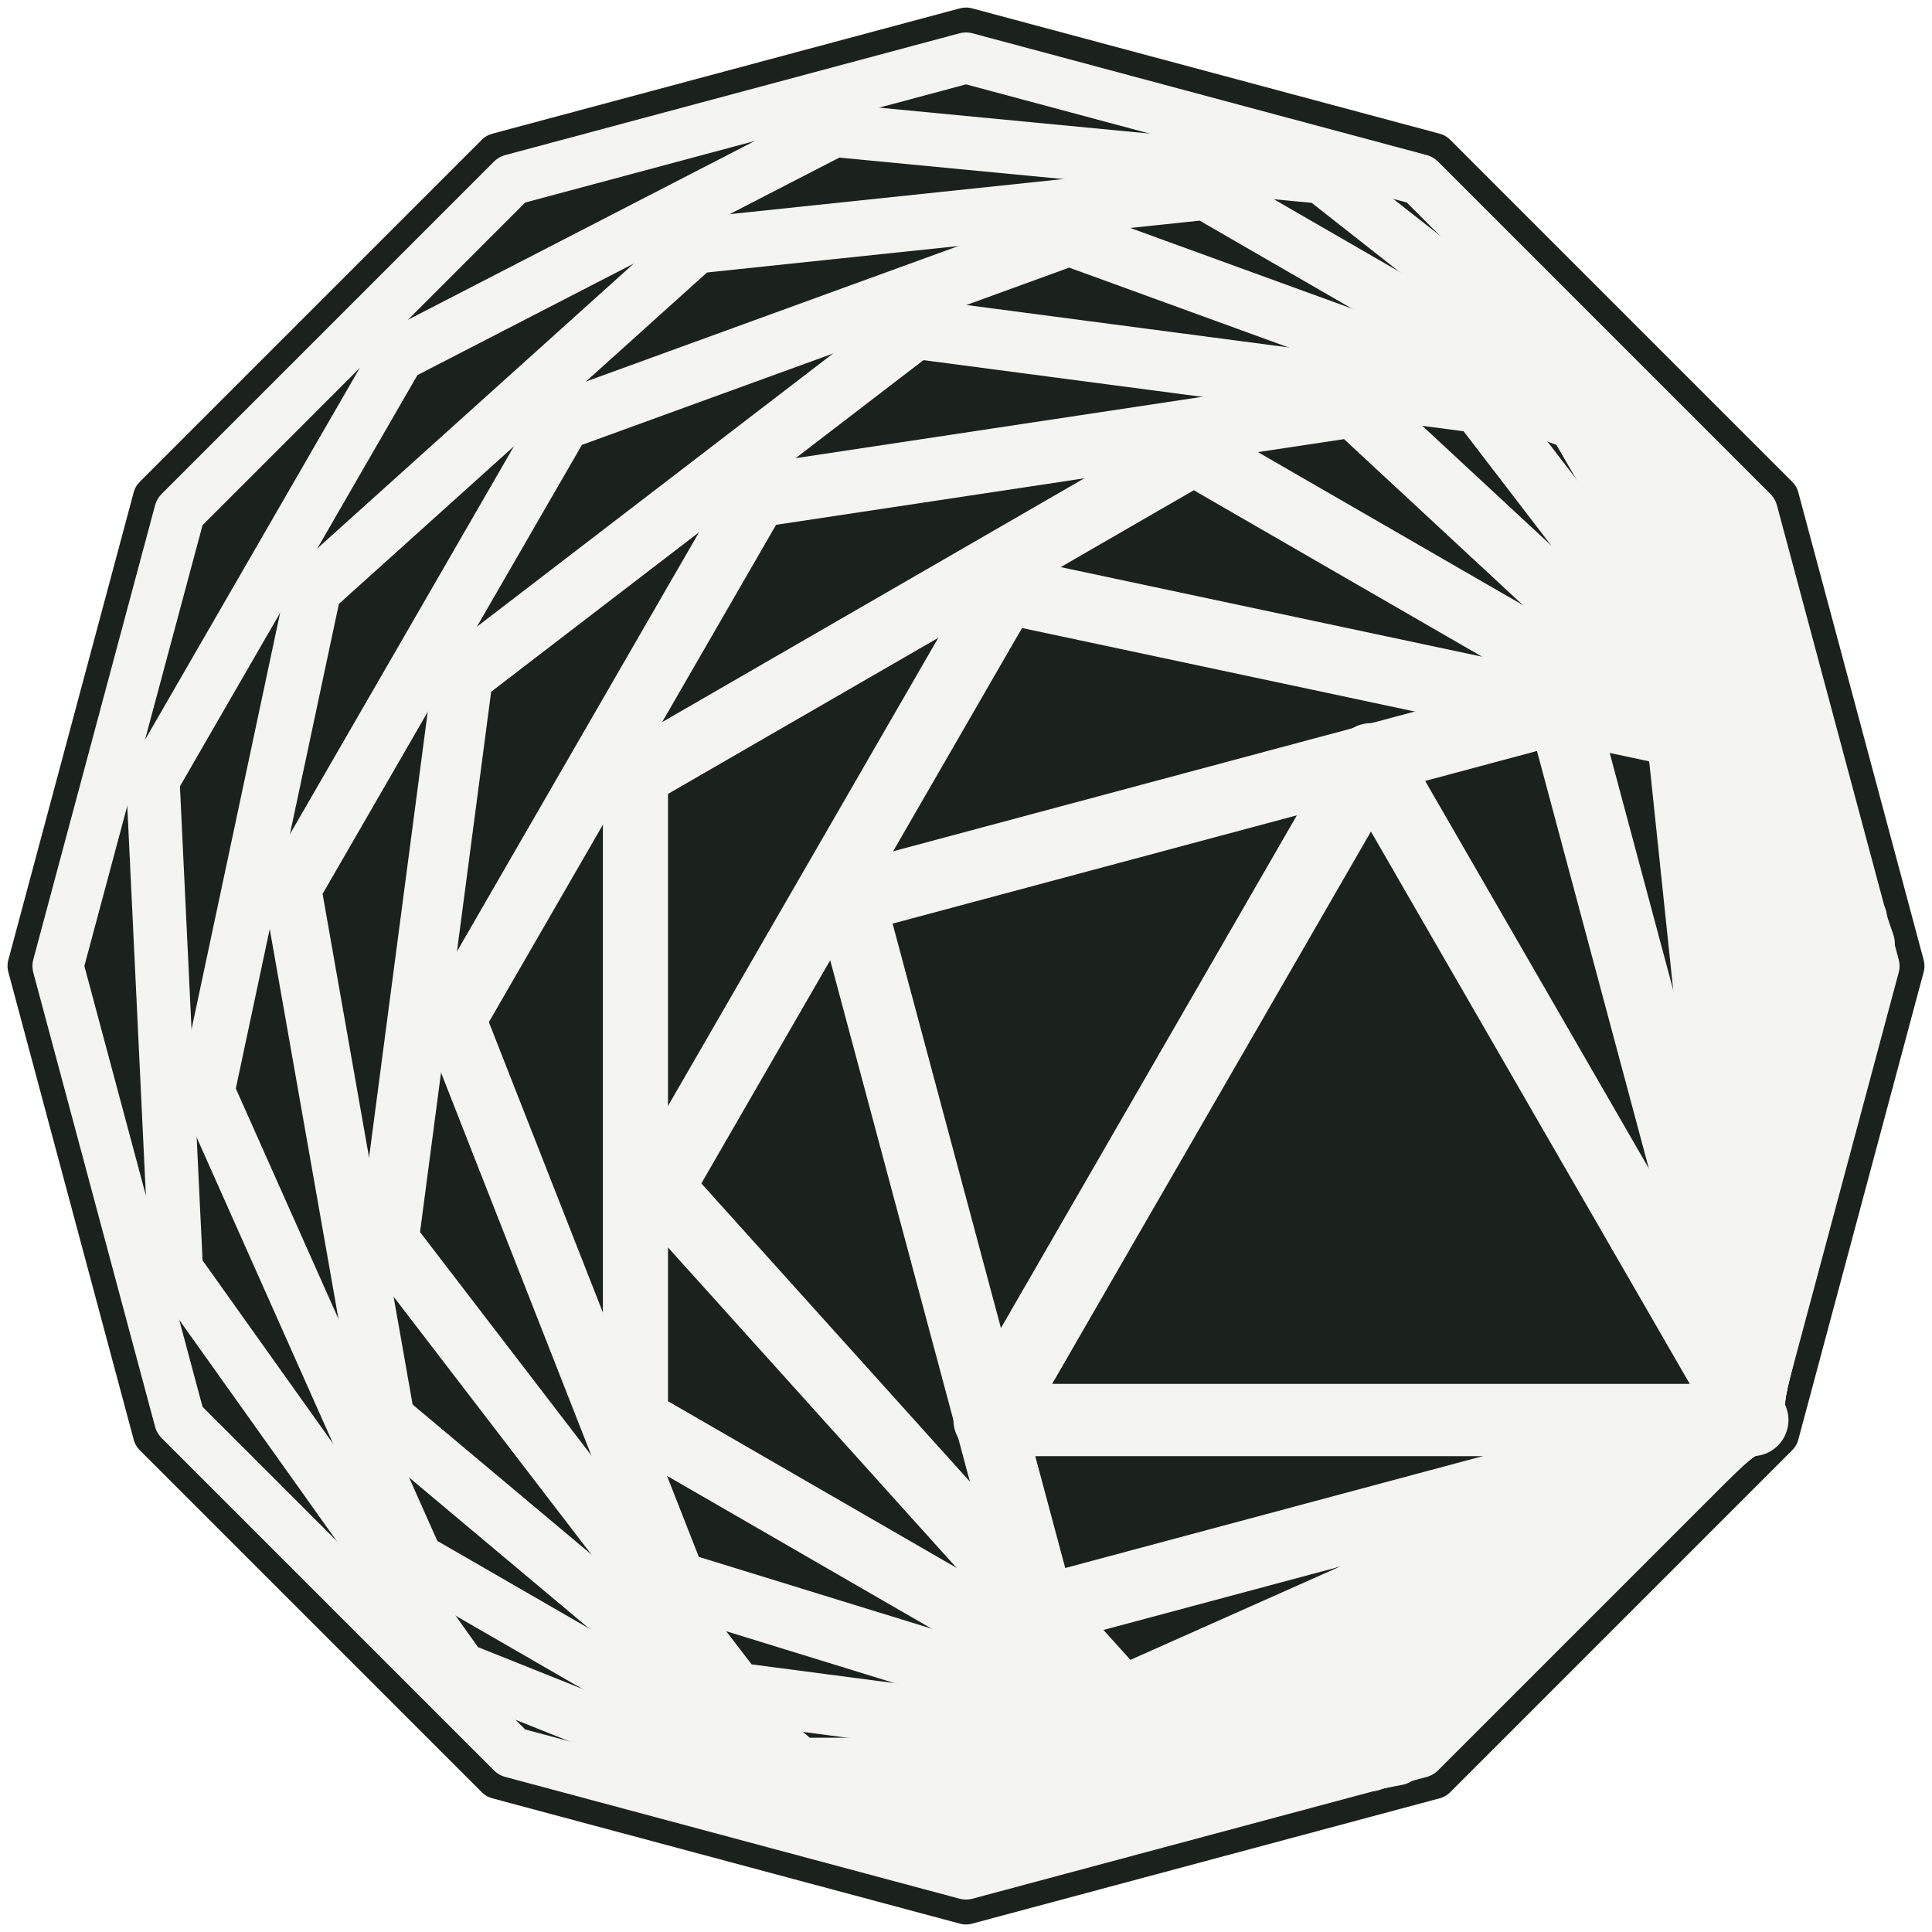
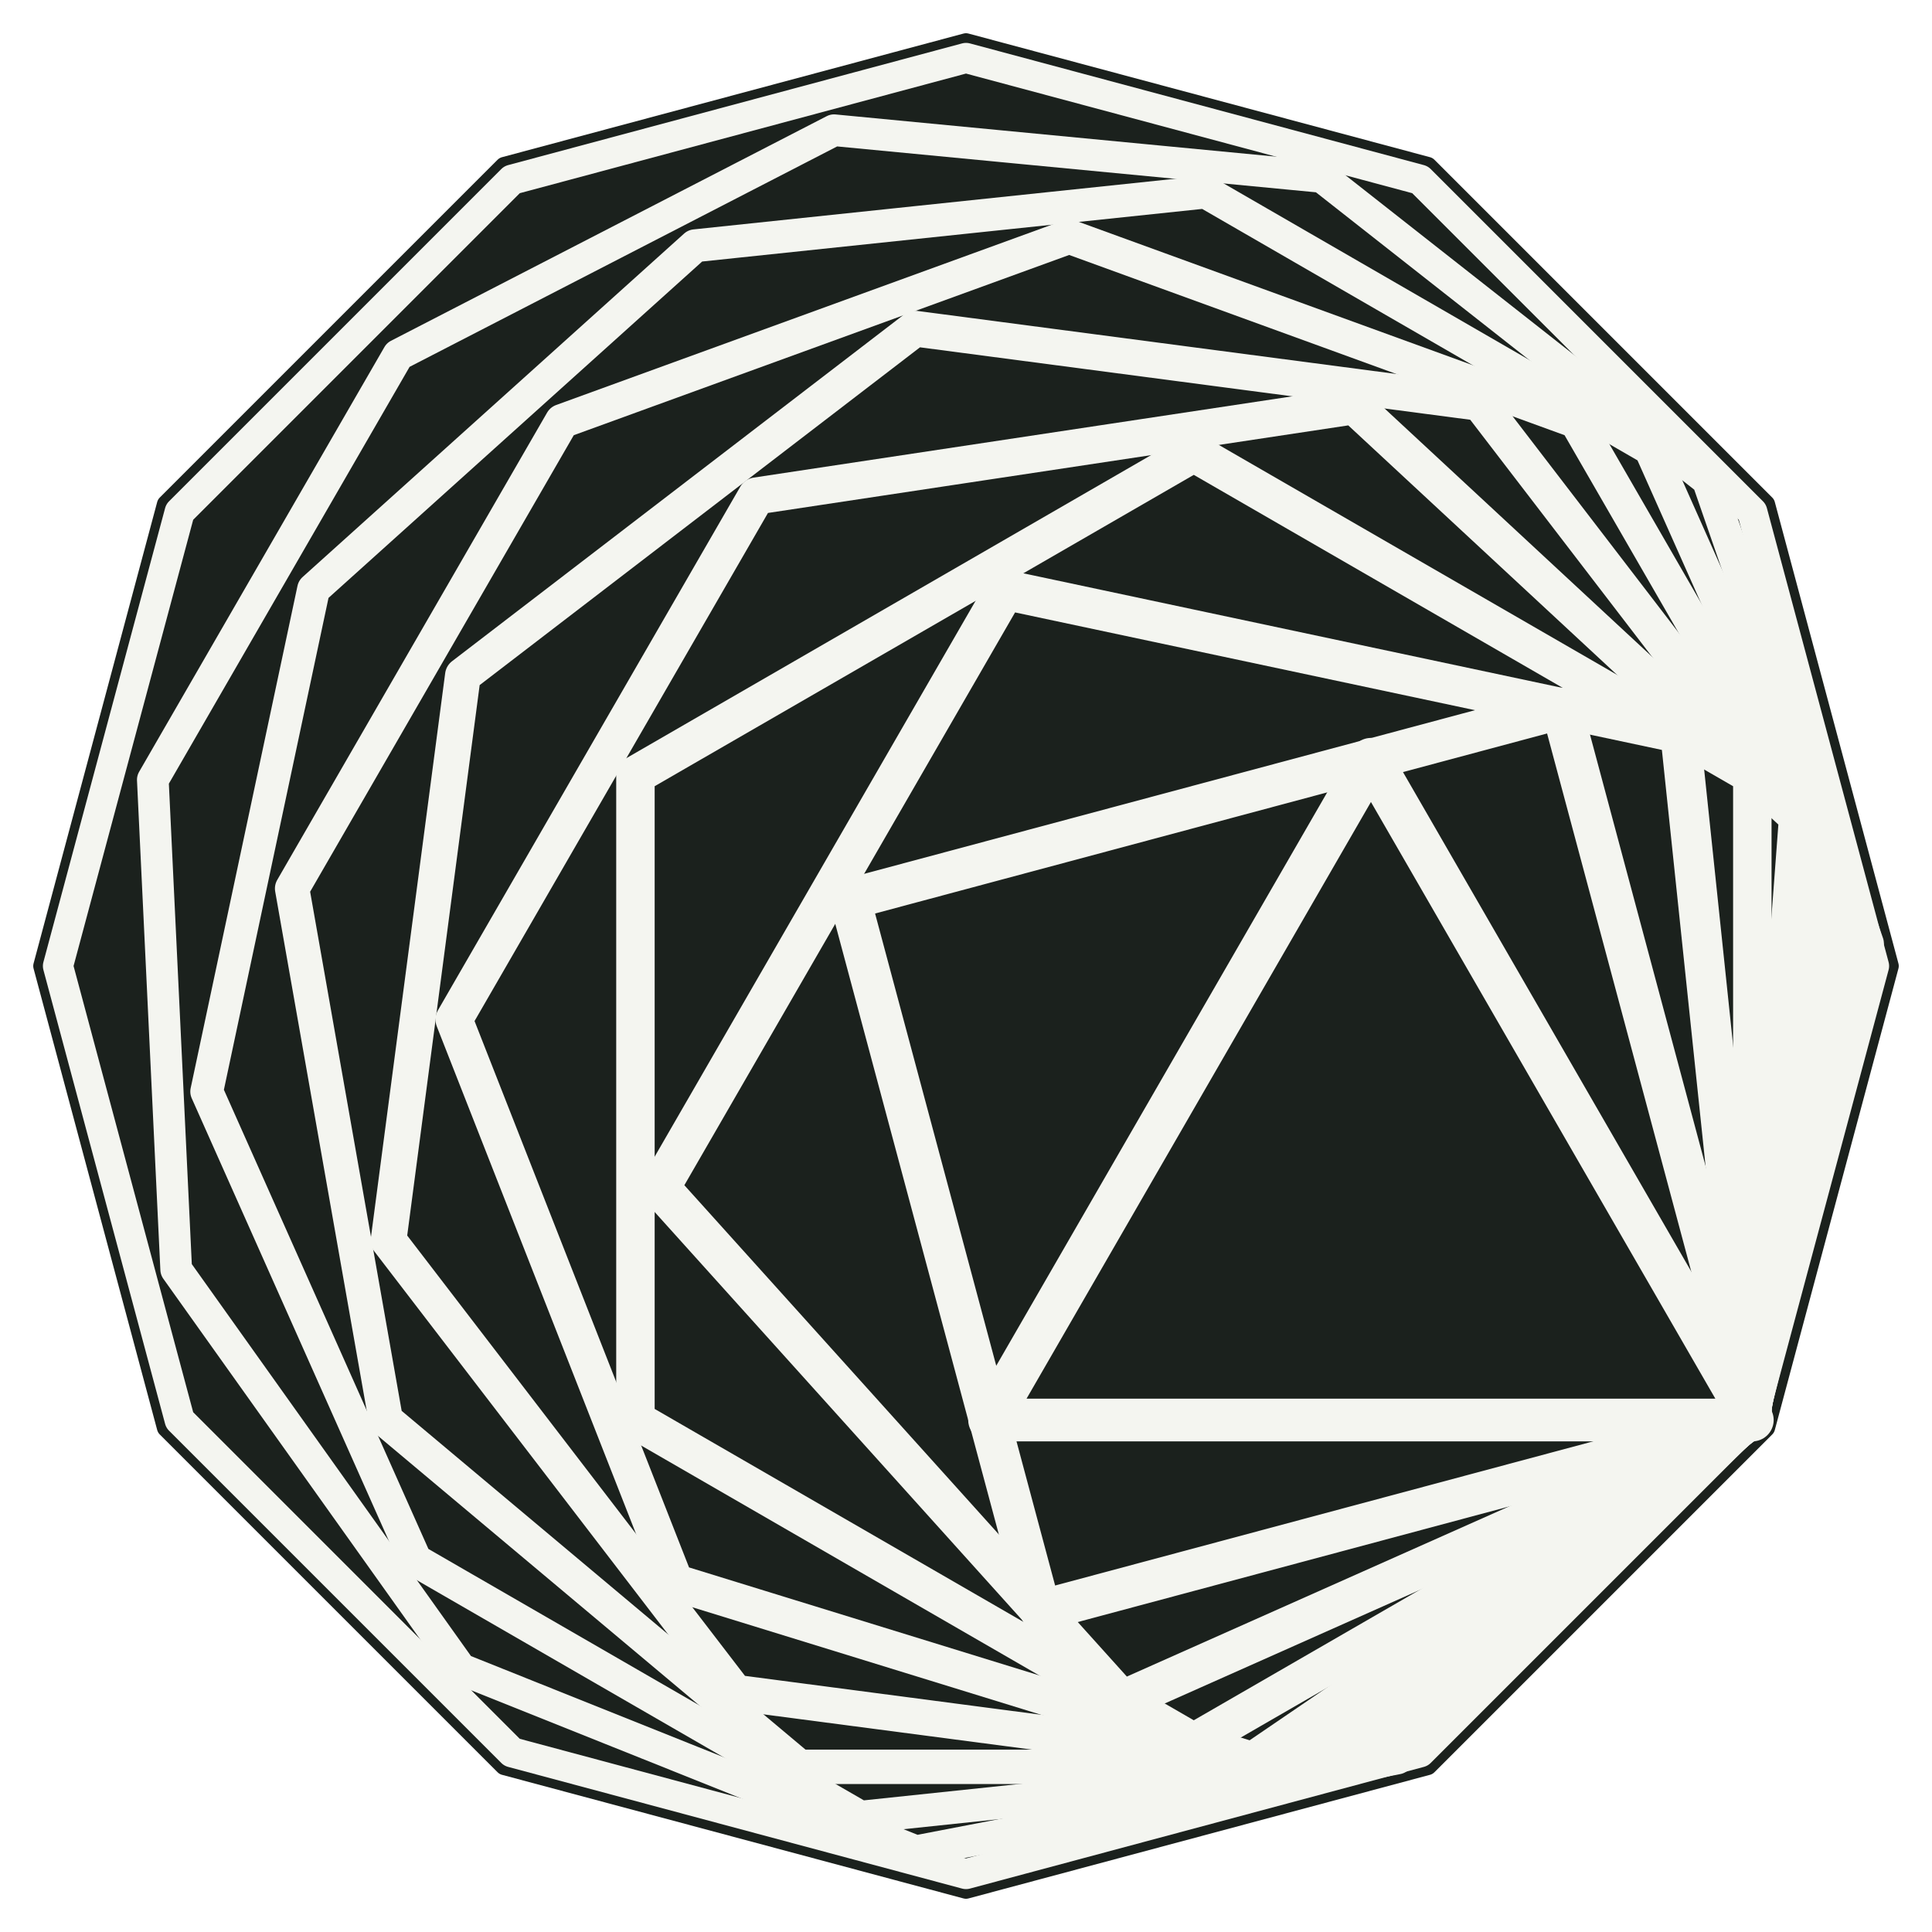
<svg xmlns="http://www.w3.org/2000/svg" viewBox="-50 -50 100 100">
-   <polygon points="41.92,24.21 48.41,-0.00 41.92,-24.21 24.21,-41.92 0.00,-48.41 -24.21,-41.92 -41.92,-24.21 -48.41,-0.00 -41.92,24.21 -24.21,41.92 0.00,48.41 24.21,41.92" fill="#1b211d" stroke="#1b211d" stroke-width="2.4" stroke-linejoin="round" />
-   <g transform="scale(1.0)">
-     <g fill="none" stroke="#f4f5f0" stroke-linejoin="round">
-       <polygon data-n="3" data-c="20.96 12.10" points="40.70,23.50 20.96,-10.70 1.22,23.50" stroke-width="3.74" />
-       <polygon data-n="4" data-c="17.35 10.01" points="40.70,23.50 30.83,-13.34 -6.01,-3.47 3.86,33.37" stroke-width="3.61" />
-       <polygon data-n="5" data-c="14.38 8.30" points="40.70,23.50 36.97,-12.04 2.02,-19.47 -15.85,11.48 8.06,38.03" stroke-width="3.50" />
-       <polygon data-n="6" data-c="11.79 6.81" points="40.70,23.50 40.70,-9.88 11.79,-26.57 -17.11,-9.88 -17.11,23.50 11.79,40.19" stroke-width="3.37" />
-       <polygon data-n="7" data-c="9.47 5.47" points="40.70,23.50 43.04,-7.71 20.10,-29.00 -10.85,-24.33 -26.50,2.77 -15.06,31.91 14.84,41.13" stroke-width="3.26" />
-       <polygon data-n="8" data-c="7.33 4.23" points="40.70,23.50 44.55,-5.74 26.60,-29.14 -2.64,-32.99 -26.04,-15.04 -29.89,14.21 -11.94,37.61 17.30,41.45" stroke-width="3.12" />
-       <polygon data-n="9" data-c="5.34 3.08" points="40.70,23.50 45.55,-4.01 31.59,-28.20 5.34,-37.75 -20.91,-28.20 -34.88,-4.01 -30.03,23.50 -8.63,41.45 19.31,41.45" stroke-width="3.01" />
-       <polygon data-n="10" data-c="3.47 2.00" points="40.70,23.50 46.23,-2.49 35.42,-26.77 12.41,-40.06 -14.02,-37.28 -33.77,-19.50 -39.30,6.50 -28.49,30.77 -5.47,44.06 20.95,41.28" stroke-width="2.88" />
-       <polygon data-n="11" data-c="1.69 0.98" points="40.70,23.50 46.69,-1.17 38.39,-25.15 18.43,-40.84 -6.83,-43.26 -29.39,-31.63 -42.09,-9.64 -40.88,15.71 -26.15,36.39 -2.59,45.82 22.33,41.02" stroke-width="2.77" />
-       <polygon data-n="12" data-c="-0.00 0.00" points="40.70,23.50 47.00,-0.00 40.70,-23.50 23.50,-40.70 0.00,-47.00 -23.50,-40.70 -40.70,-23.50 -47.00,-0.00 -40.70,23.50 -23.50,40.70 0.00,47.00 23.50,40.70" stroke-width="2.64" />
-     </g>
+   <polygon points="41.38,23.89 47.78,-0.00 41.38,-23.89 23.89,-41.38 0.00,-47.78 -23.89,-41.38 -41.38,-23.89 -47.78,-0.00 -41.38,23.89 -23.89,41.38 0.00,47.78 23.89,41.38" fill="#1b211d" stroke="#1b211d" stroke-width="1" stroke-linejoin="round" />
+   <g fill="none" stroke="#f4f5f0" stroke-linejoin="round">
+     <polygon points="40.70,23.50 20.96,-10.70 1.22,23.50" stroke-width="2.21" />
+     <polygon points="40.70,23.50 30.83,-13.34 -6.01,-3.47 3.86,33.37" stroke-width="2.13" />
+     <polygon points="40.70,23.50 36.97,-12.04 2.02,-19.47 -15.85,11.48 8.06,38.03" stroke-width="2.07" />
+     <polygon points="40.70,23.50 40.70,-9.88 11.79,-26.57 -17.11,-9.88 -17.11,23.50 11.79,40.19" stroke-width="1.99" />
+     <polygon points="40.70,23.50 43.04,-7.71 20.10,-29.00 -10.85,-24.33 -26.50,2.77 -15.06,31.91 14.84,41.13" stroke-width="1.92" />
+     <polygon points="40.70,23.50 44.55,-5.74 26.60,-29.14 -2.64,-32.99 -26.04,-15.04 -29.89,14.21 -11.94,37.61 17.30,41.45" stroke-width="1.85" />
+     <polygon points="40.70,23.50 45.55,-4.01 31.59,-28.20 5.34,-37.75 -20.91,-28.20 -34.88,-4.01 -30.03,23.50 -8.63,41.45 19.31,41.45" stroke-width="1.78" />
+     <polygon points="40.70,23.50 46.23,-2.49 35.42,-26.77 12.41,-40.06 -14.02,-37.28 -33.77,-19.50 -39.30,6.50 -28.49,30.77 -5.47,44.06 20.95,41.28" stroke-width="1.70" />
+     <polygon points="40.70,23.50 46.69,-1.17 38.39,-25.15 18.43,-40.84 -6.83,-43.26 -29.39,-31.63 -42.09,-9.64 -40.88,15.71 -26.15,36.39 -2.59,45.82 22.33,41.02" stroke-width="1.64" />
+     <polygon points="40.70,23.50 47.00,-0.00 40.70,-23.50 23.50,-40.70 0.00,-47.00 -23.50,-40.70 -40.70,-23.50 -47.00,-0.00 -40.70,23.50 -23.50,40.70 0.00,47.00 23.50,40.70" stroke-width="1.56" />
  </g>
</svg>
